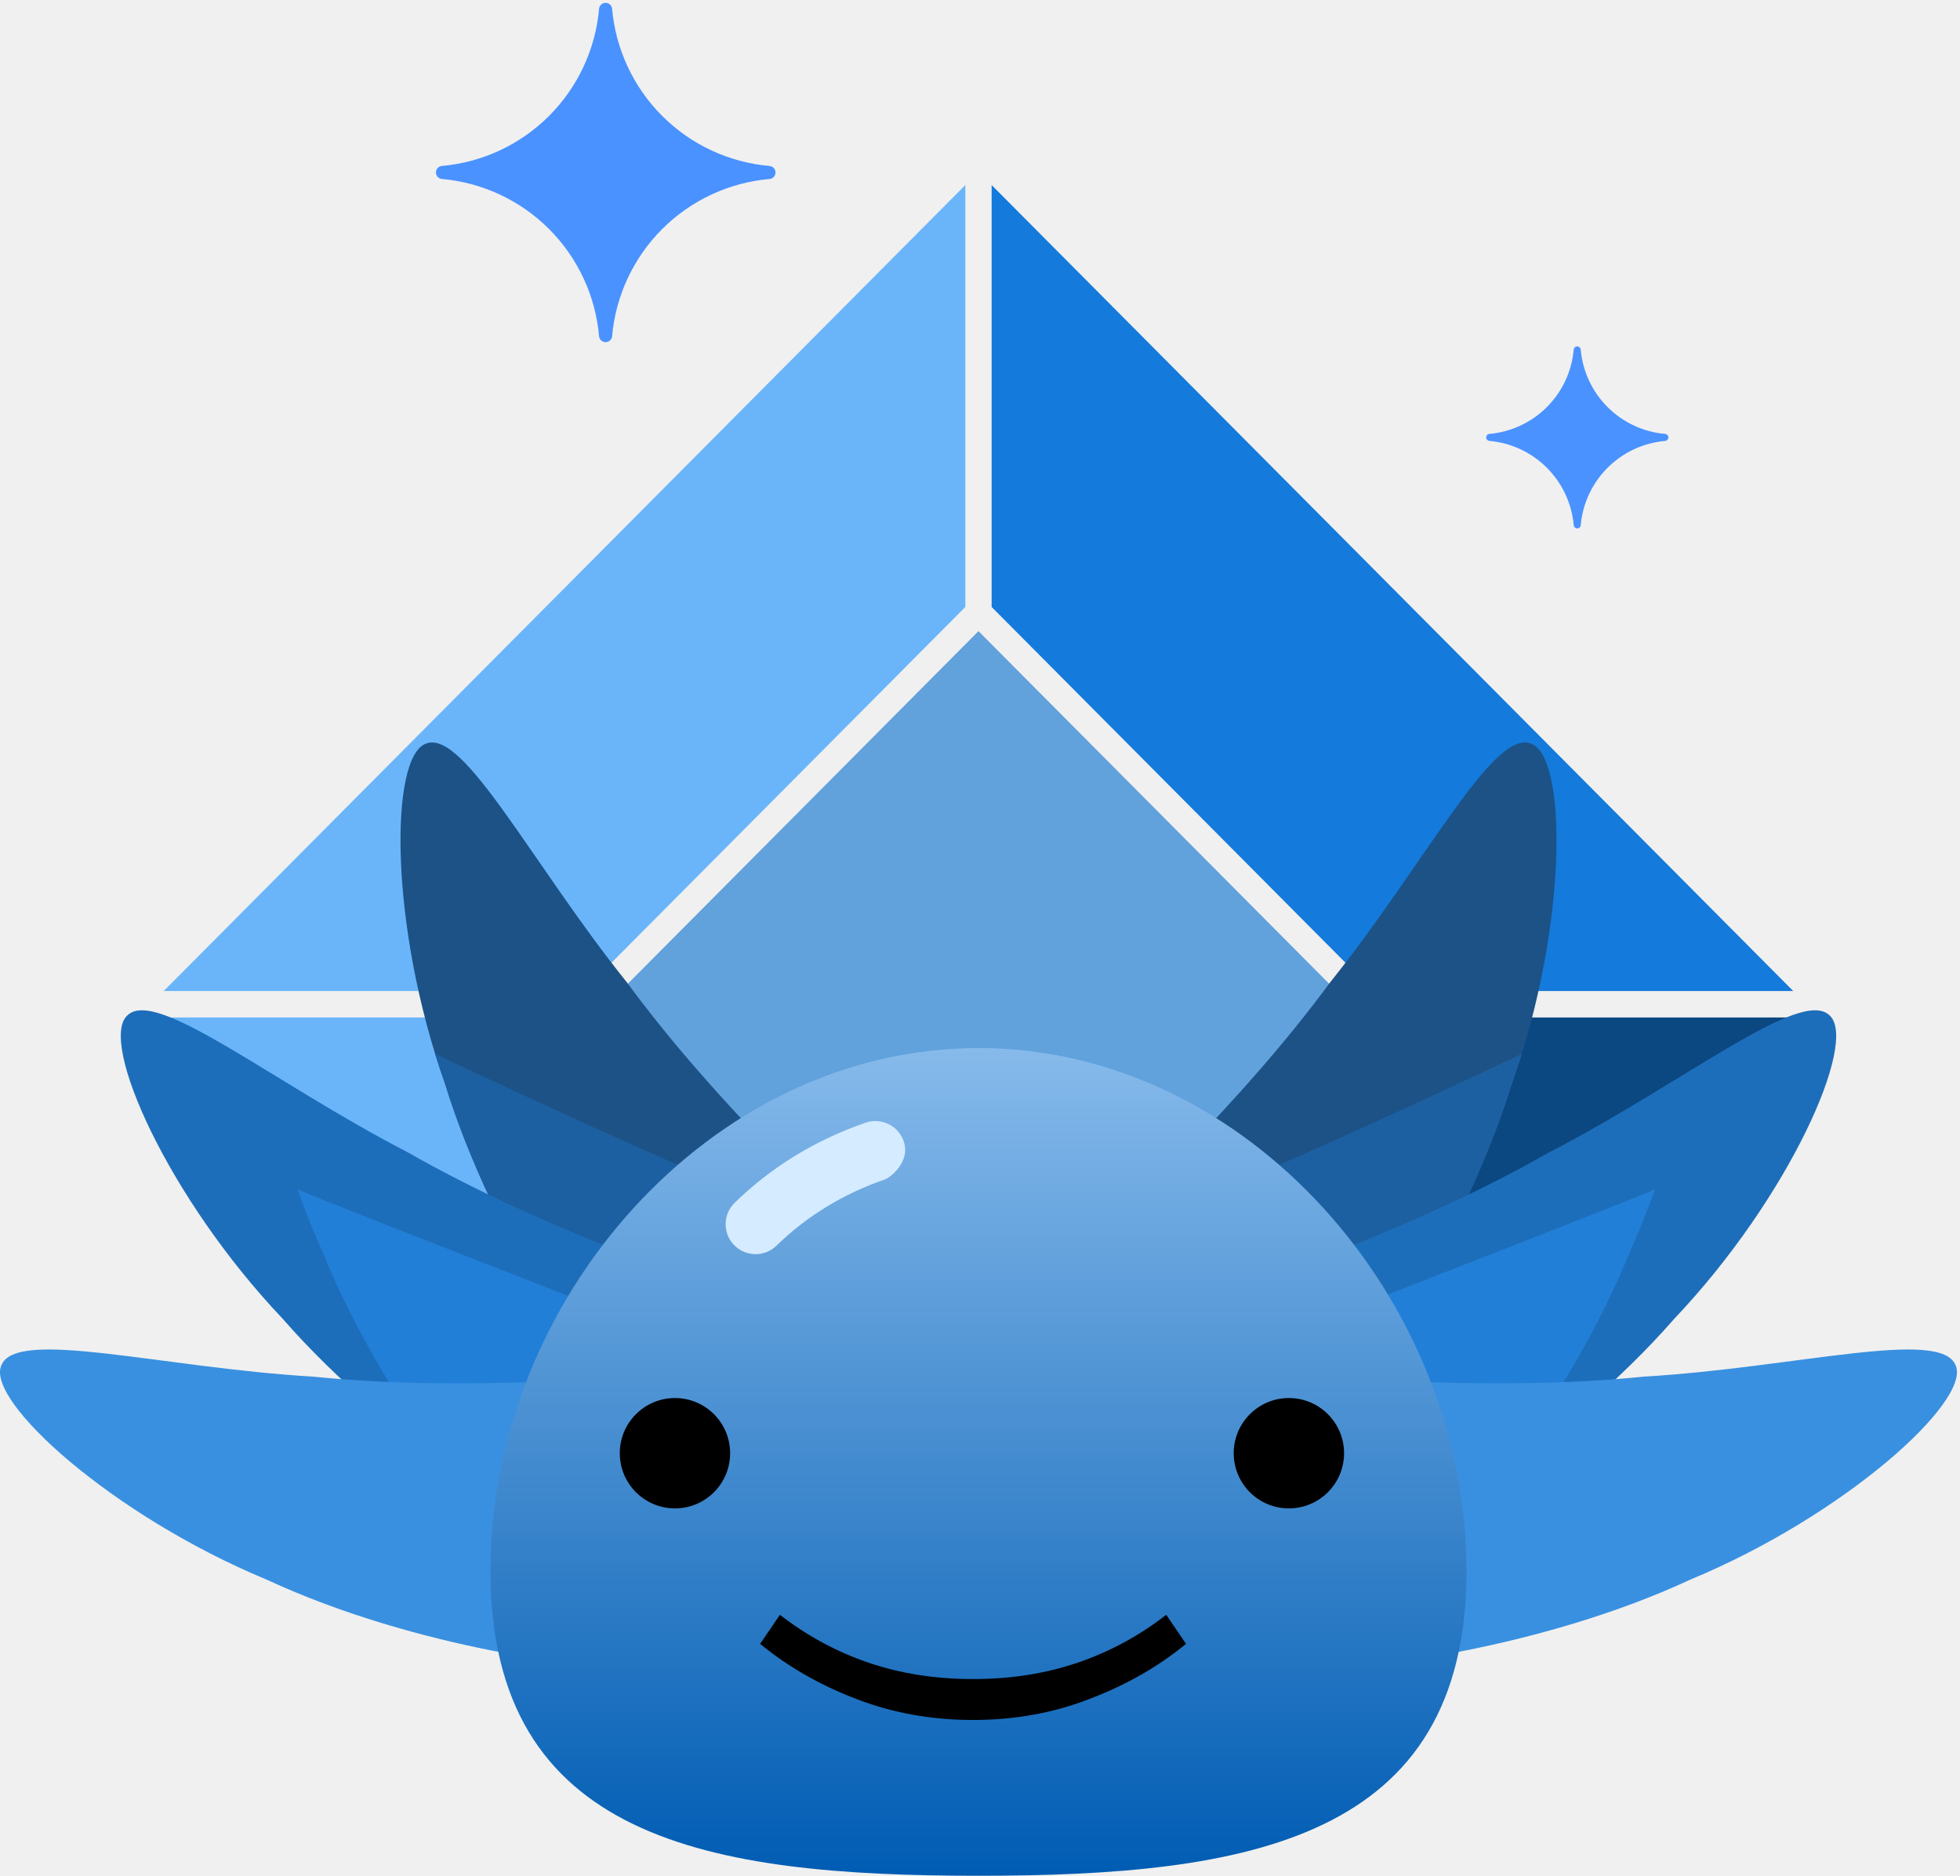
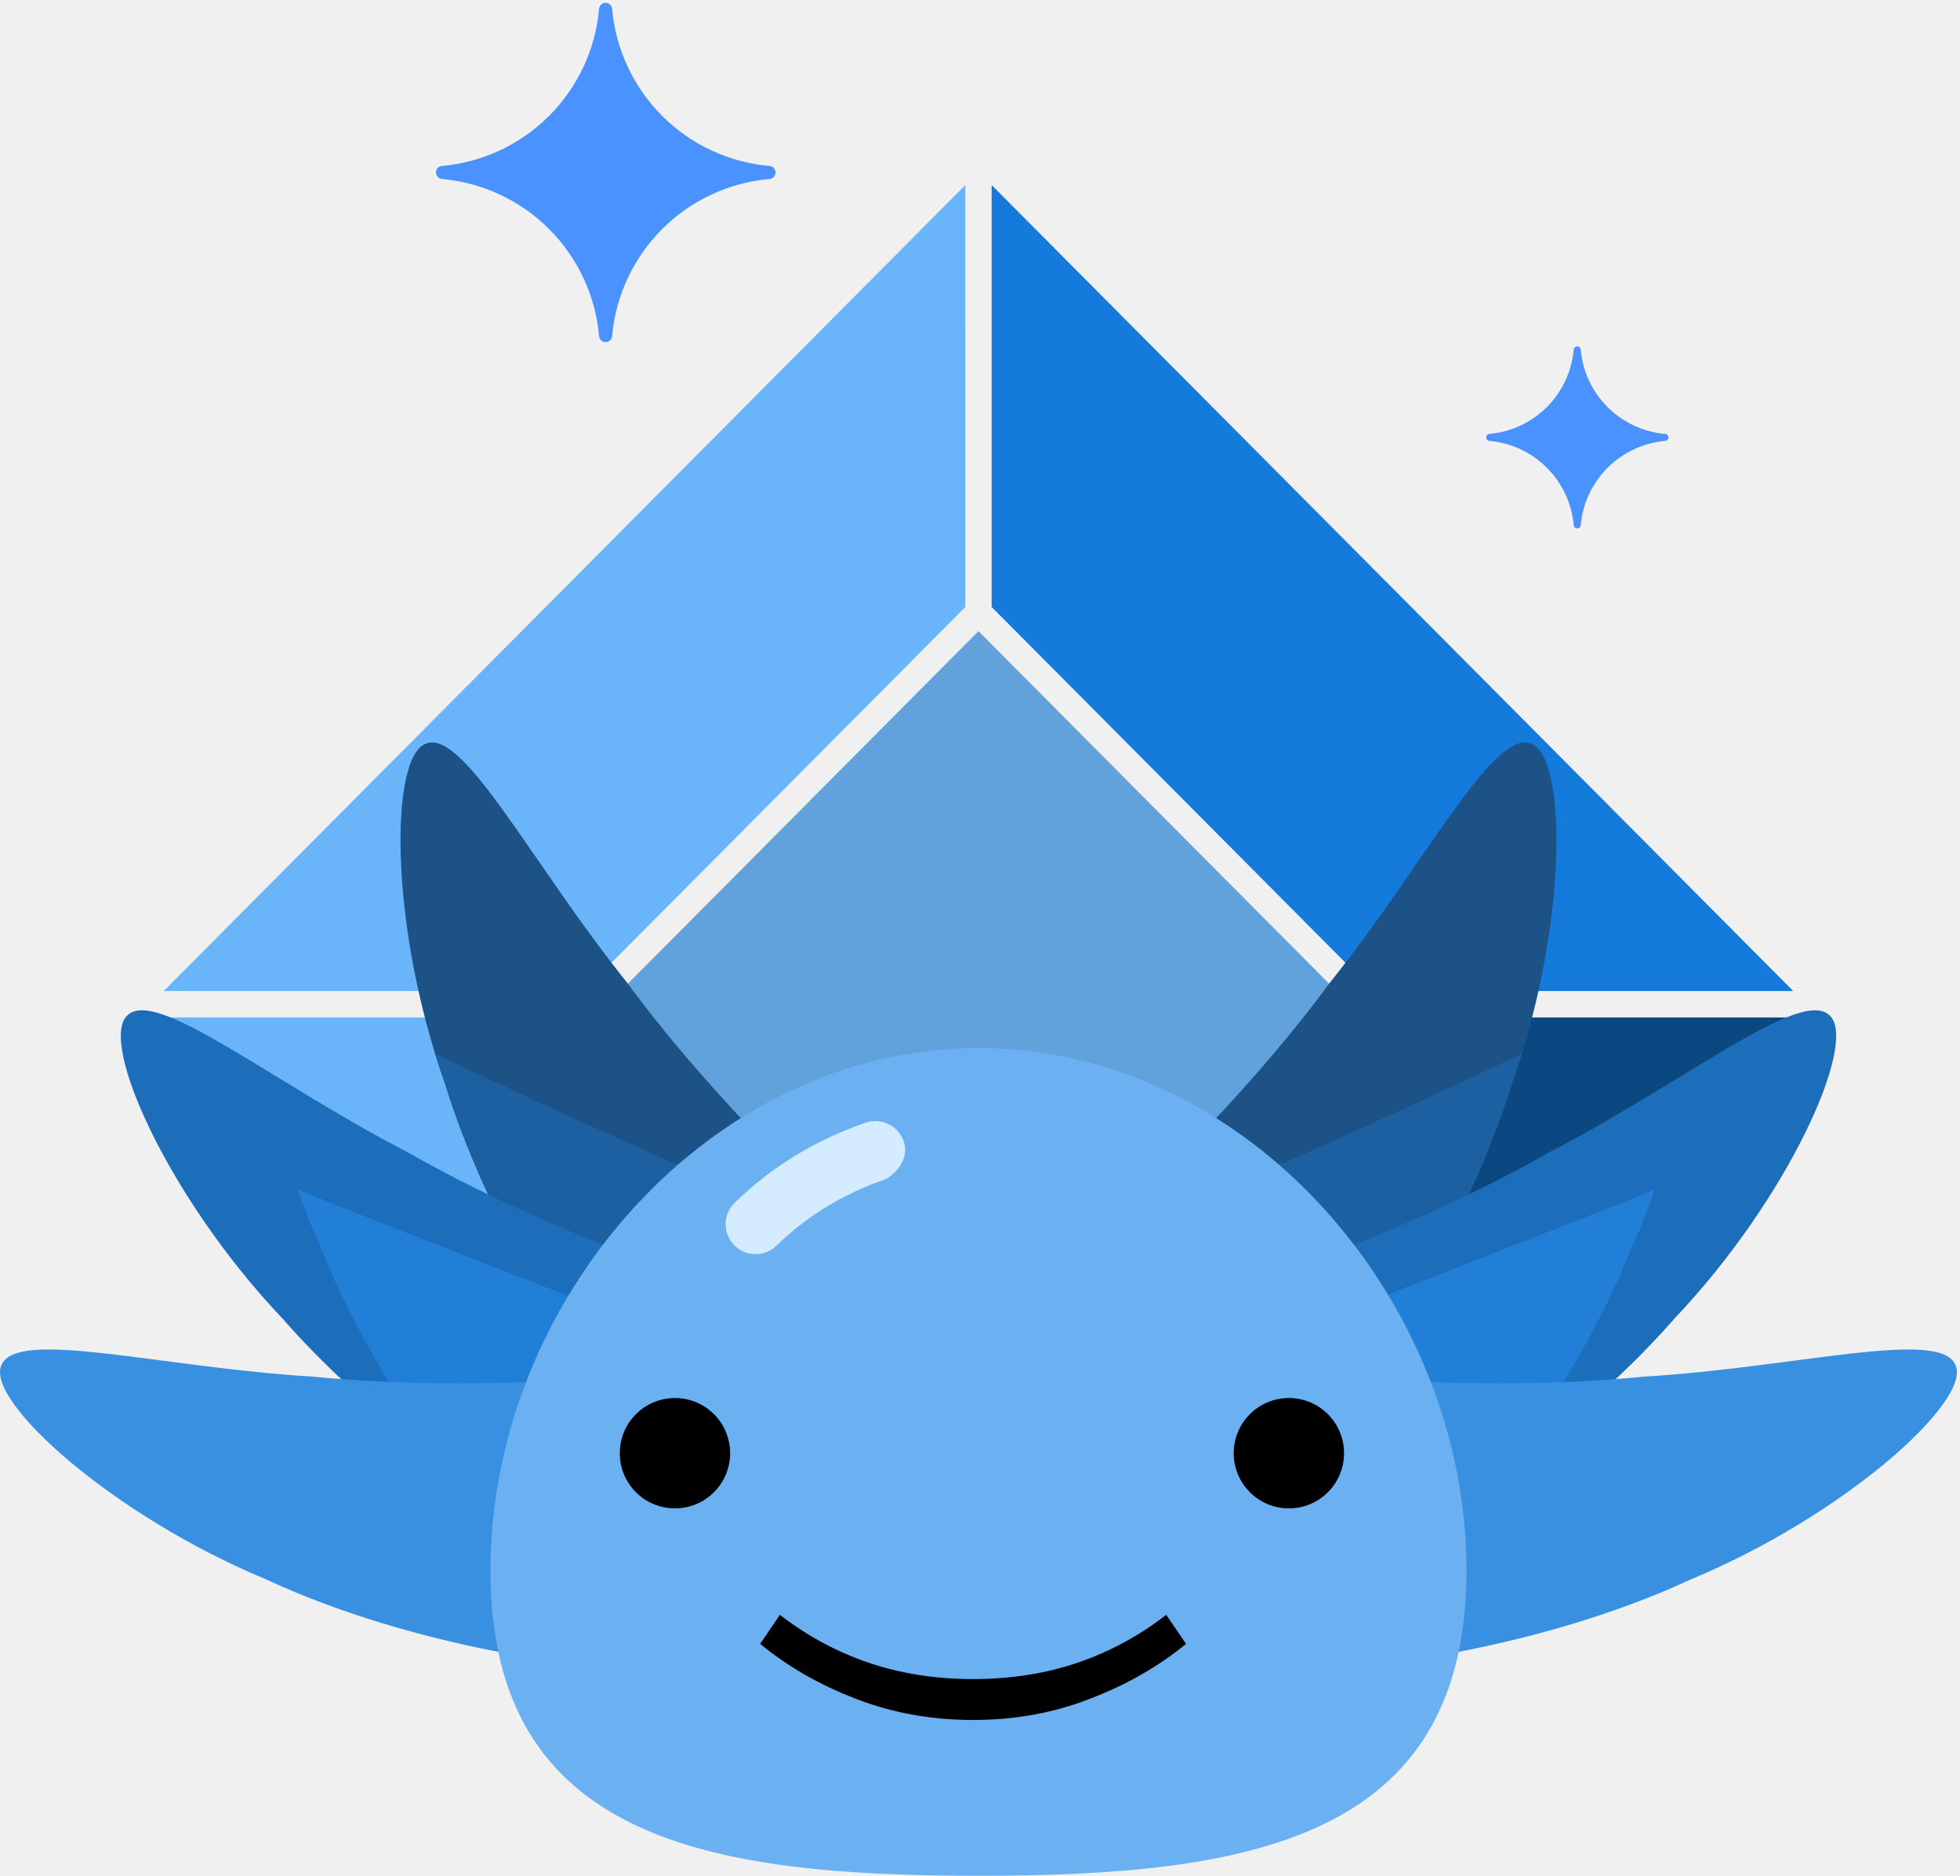
<svg xmlns="http://www.w3.org/2000/svg" width="466" height="446" viewBox="0 0 466 446" fill="none">
-   <path d="M232.639 150.068L320.852 238.77L232.639 327.472L144.425 238.77L232.639 150.068Z" fill="#61A1DC" />
-   <path d="M229.513 144.321L138.703 235.633H38.928L229.509 44.003L229.513 144.321Z" fill="#6AB5FA" />
-   <path d="M138.707 241.92L229.516 333.233V433.55L38.938 241.92H138.707Z" fill="#6AB5FA" />
-   <path d="M235.768 333.229L326.578 241.917H426.35L235.772 433.547L235.768 333.229Z" fill="#0B4781" />
-   <path d="M326.574 235.63L235.765 144.317V44L426.343 235.63H326.574Z" fill="#147ADB" />
-   <path d="M316.878 335.872C305.632 347.945 283.692 346.776 269.255 334.288C254.783 321.778 251.899 303.889 261.613 293.433C266.712 288.324 294.757 262.817 316.222 233.601C338.89 205.318 354.977 173.324 363.955 176.799C372.714 179.762 372.741 220.318 359.469 257.685C347.737 295.658 322.705 330.442 316.878 335.872Z" fill="#1C5286" />
-   <path d="M290.428 282.557C301.683 278.841 360.37 251.354 361.828 250.565C361.094 252.944 360.308 255.321 359.468 257.686C347.735 295.66 322.705 330.443 316.877 335.872C305.631 347.945 283.691 346.776 269.254 334.288C263.804 329.577 259.999 324.103 257.89 318.551C258.443 315.856 259.4 292.802 290.428 282.557Z" fill="#1C60A1" />
-   <path d="M327.403 367.706C312.223 374.171 292.65 364.191 284.528 346.917C276.384 329.608 281.015 312.088 294.137 306.479C300.871 303.882 336.859 291.964 368.34 273.982C400.541 257.343 428.235 234.64 435.027 241.462C441.828 247.727 425.381 284.799 398.077 313.555C371.934 343.49 334.933 365.11 327.403 367.706Z" fill="#1D6EBA" />
-   <path d="M393.481 282.758C391.789 287.548 389.882 292.356 387.747 297.092C372.927 333.97 345.117 366.577 338.862 371.507C326.661 382.613 304.893 379.642 291.532 366.007C278.139 352.349 276.738 334.282 287.278 324.662C288.325 323.773 387.901 285.462 393.481 282.758Z" fill="#227FD7" />
-   <path d="M315.375 396.361C298.878 396.109 285.039 379.044 284.627 359.961C284.209 340.836 295.553 326.704 309.822 326.903C317.031 327.264 354.758 330.978 390.827 327.321C427.009 325.184 461.534 315.675 464.973 324.668C468.646 333.154 438.568 360.36 401.943 375.558C365.902 392.305 323.31 397.047 315.375 396.361Z" fill="#3990E0" />
-   <path d="M148.402 335.872C159.648 347.945 181.587 346.776 196.025 334.288C210.497 321.778 213.381 303.889 203.667 293.433C198.567 288.324 170.523 262.817 149.058 233.601C126.39 205.318 110.303 173.324 101.325 176.799C92.566 179.762 92.539 220.318 105.811 257.685C117.543 295.658 142.575 330.442 148.402 335.872Z" fill="#1C5286" />
-   <path d="M174.852 282.557C163.597 278.841 104.91 251.354 103.452 250.565C104.186 252.944 104.972 255.321 105.812 257.686C117.545 295.66 142.575 330.443 148.403 335.872C159.649 347.945 181.589 346.776 196.026 334.288C201.476 329.577 205.281 324.103 207.39 318.551C206.837 315.856 205.88 292.802 174.852 282.557Z" fill="#1C60A1" />
-   <path d="M137.877 367.706C153.057 374.171 172.63 364.191 180.752 346.917C188.896 329.608 184.265 312.088 171.144 306.479C164.409 303.882 128.421 291.964 96.941 273.982C64.739 257.343 37.045 234.64 30.253 241.462C23.452 247.727 39.899 284.799 67.203 313.555C93.347 343.49 130.348 365.11 137.877 367.706Z" fill="#1D6EBA" />
-   <path d="M70.716 282.758C72.408 287.548 74.316 292.356 76.451 297.092C91.27 333.97 119.081 366.576 125.336 371.506C137.537 382.613 159.306 379.641 172.666 366.007C186.059 352.348 187.46 334.281 176.92 324.661C175.873 323.773 76.296 285.462 70.716 282.758Z" fill="#227FD7" />
-   <path d="M149.904 396.362C166.401 396.109 180.24 379.045 180.652 359.961C181.07 340.836 169.726 326.704 155.458 326.903C148.249 327.264 110.521 330.978 74.453 327.321C38.269 325.183 3.744 315.676 0.304 324.669C-3.369 333.155 26.71 360.361 63.334 375.559C99.378 392.305 141.97 397.047 149.904 396.362Z" fill="#3990E0" />
-   <path d="M348.672 373.429C348.672 437.512 296.723 446 232.641 446C168.558 446 116.609 437.511 116.609 373.429C116.609 309.347 168.557 249.196 232.64 249.196C296.723 249.196 348.672 309.347 348.672 373.429Z" fill="url(#paint0_linear_0_1)" />
-   <path d="M210.447 280.412C200.532 283.83 191.842 289.134 184.617 296.177C181.801 298.923 177.292 298.866 174.546 296.049C171.8 293.232 171.858 288.723 174.675 285.978C183.415 277.457 193.888 271.054 205.803 266.945C209.522 265.663 213.581 267.636 214.857 271.356C216.576 276.361 211.474 280.057 210.447 280.412Z" fill="#D5EBFF" />
-   <path d="M160.474 358.649C167.72 358.649 173.594 352.775 173.594 345.529C173.594 338.284 167.72 332.41 160.474 332.41C153.229 332.41 147.355 338.284 147.355 345.529C147.355 352.775 153.229 358.649 160.474 358.649Z" fill="black" />
-   <path d="M306.439 358.649C313.685 358.649 319.559 352.775 319.559 345.529C319.559 338.284 313.685 332.41 306.439 332.41C299.194 332.41 293.32 338.284 293.32 345.529C293.32 352.775 299.194 358.649 306.439 358.649Z" fill="black" />
-   <path d="M231.354 399.229C240.281 399.229 248.545 397.939 256.147 395.358C263.749 392.778 270.792 388.977 277.278 383.956L281.986 390.86C275.36 396.3 267.724 400.659 259.076 403.936C250.498 407.284 241.257 408.958 231.354 408.958C221.451 408.958 212.176 407.284 203.528 403.936C194.95 400.659 187.348 396.3 180.723 390.86L185.43 383.956C191.916 388.977 198.96 392.778 206.562 395.358C214.163 397.939 222.428 399.229 231.354 399.229Z" fill="black" />
-   <path d="M182.978 39.465C183.774 39.544 184.381 40.213 184.38 41.012C184.38 41.812 183.774 42.481 182.978 42.559C173.327 43.4 164.281 47.617 157.431 54.467C150.581 61.317 146.364 70.363 145.523 80.014C145.415 80.784 144.755 81.355 143.977 81.352C143.2 81.349 142.545 80.772 142.442 80.001C141.602 70.35 137.386 61.304 130.535 54.453C123.685 47.603 114.639 43.387 104.987 42.546C104.218 42.437 103.647 41.777 103.65 41C103.653 40.222 104.23 39.567 105.001 39.465C114.649 38.625 123.693 34.411 130.54 27.563C137.388 20.716 141.602 11.672 142.443 2.024C142.544 1.253 143.199 0.676 143.977 0.673C144.754 0.669 145.415 1.24 145.523 2.01C146.364 11.662 150.581 20.708 157.431 27.558C164.281 34.408 173.327 38.624 182.978 39.465L182.978 39.465Z" fill="#4A92FF" />
-   <path d="M395.914 103.176C396.341 103.218 396.667 103.577 396.667 104.006C396.667 104.435 396.341 104.794 395.914 104.836C390.736 105.288 385.882 107.55 382.206 111.226C378.531 114.901 376.268 119.755 375.817 124.934C375.759 125.347 375.404 125.653 374.987 125.651C374.57 125.65 374.219 125.34 374.164 124.926C373.713 119.748 371.451 114.894 367.775 111.218C364.099 107.542 359.245 105.28 354.066 104.829C353.653 104.771 353.347 104.416 353.349 103.999C353.351 103.582 353.66 103.23 354.074 103.176C359.251 102.725 364.103 100.464 367.777 96.79C371.452 93.115 373.713 88.263 374.164 83.086C374.218 82.672 374.57 82.363 374.987 82.361C375.404 82.359 375.759 82.665 375.817 83.079C376.268 88.257 378.531 93.111 382.206 96.787C385.882 100.462 390.735 102.725 395.914 103.176L395.914 103.176Z" fill="#4A92FF" />
+   <g clip-path="url(#clip0_604_281)">
+     <path d="M232.64 150.068L320.853 238.77L232.64 327.472L144.426 238.77L232.64 150.068V150.068Z" fill="#61A1DC" />
+     <path d="M229.513 144.321L138.703 235.633H38.928L229.509 44.003L229.513 144.321V144.321ZM138.707 241.92L229.516 333.233V433.55L38.938 241.92H138.707Z" fill="#6AB5FA" />
+     <path d="M235.768 333.229L326.578 241.917H426.35L235.772 433.547L235.768 333.229V333.229Z" fill="#0B4781" />
+     <path d="M326.575 235.63L235.766 144.317V44L426.344 235.63H326.575Z" fill="#147ADB" />
+     <path d="M316.877 335.872C305.631 347.945 283.691 346.776 269.254 334.288C254.782 321.778 251.898 303.889 261.612 293.433C266.711 288.324 294.756 262.817 316.221 233.601C338.889 205.318 354.976 173.324 363.954 176.799C372.713 179.762 372.74 220.318 359.468 257.685C347.736 295.658 322.704 330.442 316.877 335.872Z" fill="#1C5286" />
+     <path d="M290.429 282.557C301.684 278.841 360.371 251.354 361.829 250.565C361.092 252.955 360.305 255.329 359.469 257.686C347.736 295.66 322.706 330.443 316.878 335.872C305.632 347.945 283.692 346.776 269.255 334.288C263.805 329.577 260 324.103 257.891 318.551C258.444 315.856 259.401 292.802 290.429 282.557Z" fill="#1C60A1" />
+     <path d="M327.402 367.706C312.222 374.171 292.649 364.191 284.527 346.917C276.383 329.608 281.014 312.088 294.136 306.479C300.87 303.882 336.858 291.964 368.339 273.982C400.54 257.343 428.234 234.64 435.026 241.462C441.827 247.727 425.38 284.799 398.076 313.555C371.933 343.49 334.932 365.11 327.402 367.706Z" fill="#1D6EBA" />
+     <path d="M393.481 282.758C391.771 287.614 389.858 292.396 387.747 297.092C372.927 333.97 345.117 366.577 338.862 371.507C326.661 382.613 304.893 379.642 291.532 366.007C278.139 352.349 276.738 334.282 287.278 324.662C288.325 323.773 387.901 285.462 393.481 282.758V282.758Z" fill="#227FD7" />
+     <path d="M315.374 396.361C298.877 396.109 285.038 379.044 284.626 359.961C284.208 340.836 295.552 326.704 309.821 326.903C317.03 327.264 354.757 330.978 390.826 327.321C427.008 325.184 461.533 315.675 464.972 324.668C468.645 333.154 438.567 360.36 401.942 375.558C365.901 392.305 323.309 397.047 315.374 396.361Z" fill="#3990E0" />
+     <path d="M148.402 335.872C159.648 347.945 181.587 346.776 196.025 334.288C210.497 321.778 213.381 303.889 203.667 293.433C198.567 288.324 170.523 262.817 149.058 233.601C126.39 205.318 110.303 173.324 101.325 176.799C92.565 179.762 92.539 220.318 105.811 257.685C117.543 295.658 142.575 330.442 148.402 335.872V335.872Z" fill="#1C5286" />
+     <path d="M174.851 282.557C163.596 278.841 104.909 251.354 103.451 250.565C104.185 252.944 104.971 255.321 105.811 257.686C117.544 295.66 142.574 330.443 148.402 335.872C159.648 347.945 181.588 346.776 196.025 334.288C201.475 329.577 205.28 324.103 207.389 318.551C206.836 315.856 205.879 292.802 174.851 282.557V282.557Z" fill="#1C60A1" />
+     <path d="M137.876 367.706C153.056 374.171 172.629 364.191 180.751 346.917C188.895 329.608 184.264 312.088 171.143 306.479C164.408 303.882 128.42 291.964 96.94 273.982C64.738 257.343 37.044 234.64 30.252 241.462C23.451 247.727 39.898 284.799 67.202 313.555C93.346 343.49 130.347 365.11 137.876 367.706Z" fill="#1D6EBA" />
+     <path d="M70.717 282.758C72.409 287.548 74.317 292.356 76.452 297.092C91.272 333.97 119.082 366.576 125.337 371.506C137.538 382.613 159.307 379.641 172.667 366.007C186.06 352.348 187.461 334.281 176.921 324.661C175.874 323.773 76.297 285.462 70.717 282.758V282.758Z" fill="#227FD7" />
+     <path d="M149.904 396.362C166.401 396.109 180.24 379.045 180.652 359.961C181.07 340.836 169.726 326.704 155.458 326.903C148.249 327.264 110.521 330.978 74.453 327.321C38.269 325.183 3.744 315.676 0.304 324.669C-3.369 333.155 26.71 360.361 63.334 375.559C99.378 392.305 141.97 397.047 149.904 396.362Z" fill="#3990E0" />
+     <path d="M348.672 373.429C348.672 437.512 296.723 446 232.641 446C168.558 446 116.609 437.511 116.609 373.429C116.609 309.347 168.557 249.196 232.64 249.196C296.723 249.196 348.672 309.347 348.672 373.429Z" fill="#6BB1F2" />
+     <path d="M210.447 280.412C200.532 283.83 191.842 289.134 184.617 296.177C183.947 296.83 183.155 297.345 182.287 297.692C181.418 298.039 180.49 298.211 179.555 298.199C178.619 298.187 177.696 297.991 176.836 297.622C175.977 297.253 175.198 296.719 174.546 296.049C173.893 295.379 173.378 294.588 173.031 293.719C172.684 292.85 172.512 291.922 172.524 290.987C172.536 290.052 172.732 289.128 173.101 288.268C173.47 287.409 174.005 286.631 174.675 285.978C183.415 277.457 193.888 271.054 205.803 266.945C209.522 265.663 213.581 267.636 214.857 271.356C216.576 276.361 211.474 280.057 210.447 280.412V280.412Z" fill="#D5EBFF" />
+     <path d="M160.474 358.649C167.72 358.649 173.594 352.775 173.594 345.529C173.594 338.284 167.72 332.41 160.474 332.41C153.229 332.41 147.355 338.284 147.355 345.529C147.355 352.775 153.229 358.649 160.474 358.649ZM306.439 358.649C313.685 358.649 319.559 352.775 319.559 345.529C319.559 338.284 313.685 332.41 306.439 332.41C299.194 332.41 293.32 338.284 293.32 345.529C293.32 352.775 299.194 358.649 306.439 358.649V358.649ZM231.354 399.229C240.281 399.229 248.545 397.939 256.147 395.358C263.749 392.778 270.792 388.977 277.278 383.956L281.986 390.86C275.36 396.3 267.724 400.659 259.076 403.936C250.498 407.284 241.257 408.958 231.354 408.958C221.451 408.958 212.176 407.284 203.528 403.936C194.95 400.659 187.348 396.3 180.723 390.86L185.43 383.956C191.916 388.977 198.96 392.778 206.562 395.358C214.163 397.939 222.428 399.229 231.354 399.229Z" fill="black" />
+     <path d="M182.978 39.465C183.363 39.502 183.72 39.681 183.98 39.967C184.24 40.253 184.385 40.625 184.385 41.012C184.385 41.399 184.24 41.771 183.98 42.057C183.72 42.343 183.363 42.522 182.978 42.559C173.327 43.4 164.281 47.617 157.431 54.467C150.581 61.317 146.364 70.363 145.523 80.014C145.469 80.385 145.282 80.724 144.998 80.968C144.714 81.212 144.352 81.346 143.977 81.344C143.602 81.343 143.24 81.206 142.959 80.959C142.677 80.713 142.493 80.372 142.442 80.001C141.602 70.349 137.386 61.303 130.536 54.452C123.685 47.602 114.639 43.386 104.987 42.546C104.616 42.492 104.276 42.306 104.031 42.022C103.787 41.738 103.653 41.375 103.654 41C103.656 40.625 103.793 40.263 104.041 39.981C104.288 39.699 104.629 39.516 105.001 39.466C114.649 38.626 123.692 34.411 130.54 27.563C137.388 20.715 141.603 11.672 142.443 2.024C142.49 1.65 142.671 1.305 142.954 1.055C143.236 0.805 143.6 0.666 143.977 0.664C144.354 0.663 144.719 0.798 145.003 1.046C145.288 1.294 145.473 1.636 145.523 2.01C146.364 11.661 150.58 20.707 157.431 27.557C164.281 34.408 173.327 38.624 182.978 39.465V39.465ZM395.914 103.176C396.12 103.196 396.311 103.292 396.45 103.446C396.589 103.599 396.666 103.799 396.666 104.006C396.666 104.213 396.589 104.413 396.45 104.566C396.311 104.72 396.12 104.816 395.914 104.836C390.736 105.288 385.882 107.551 382.207 111.227C378.531 114.902 376.269 119.756 375.817 124.934C375.789 125.134 375.689 125.317 375.537 125.449C375.384 125.581 375.189 125.653 374.987 125.652C374.785 125.651 374.59 125.577 374.439 125.444C374.288 125.31 374.19 125.126 374.164 124.926C373.713 119.747 371.45 114.893 367.775 111.218C364.099 107.542 359.245 105.28 354.066 104.829C353.866 104.801 353.683 104.702 353.551 104.549C353.419 104.396 353.347 104.201 353.347 103.999C353.348 103.797 353.423 103.602 353.556 103.451C353.69 103.3 353.874 103.202 354.074 103.176C359.251 102.726 364.103 100.464 367.778 96.79C371.452 93.115 373.713 88.263 374.164 83.086C374.19 82.886 374.288 82.702 374.439 82.568C374.591 82.435 374.785 82.361 374.987 82.36C375.189 82.359 375.385 82.432 375.537 82.564C375.69 82.696 375.789 82.879 375.817 83.079C376.268 88.257 378.531 93.111 382.206 96.787C385.882 100.462 390.736 102.725 395.914 103.176V103.176Z" fill="#4A92FF" />
+   </g>
  <defs>
-     <linearGradient id="paint0_linear_0_1" x1="232.641" y1="249.196" x2="232.641" y2="446" gradientUnits="userSpaceOnUse">
-       <stop stop-color="#86BAEB" />
-       <stop offset="1" stop-color="#005CB3" />
-     </linearGradient>
+     <clipPath id="clip0_604_281">
+       <rect width="466" height="446" fill="white" />
+     </clipPath>
  </defs>
</svg>
